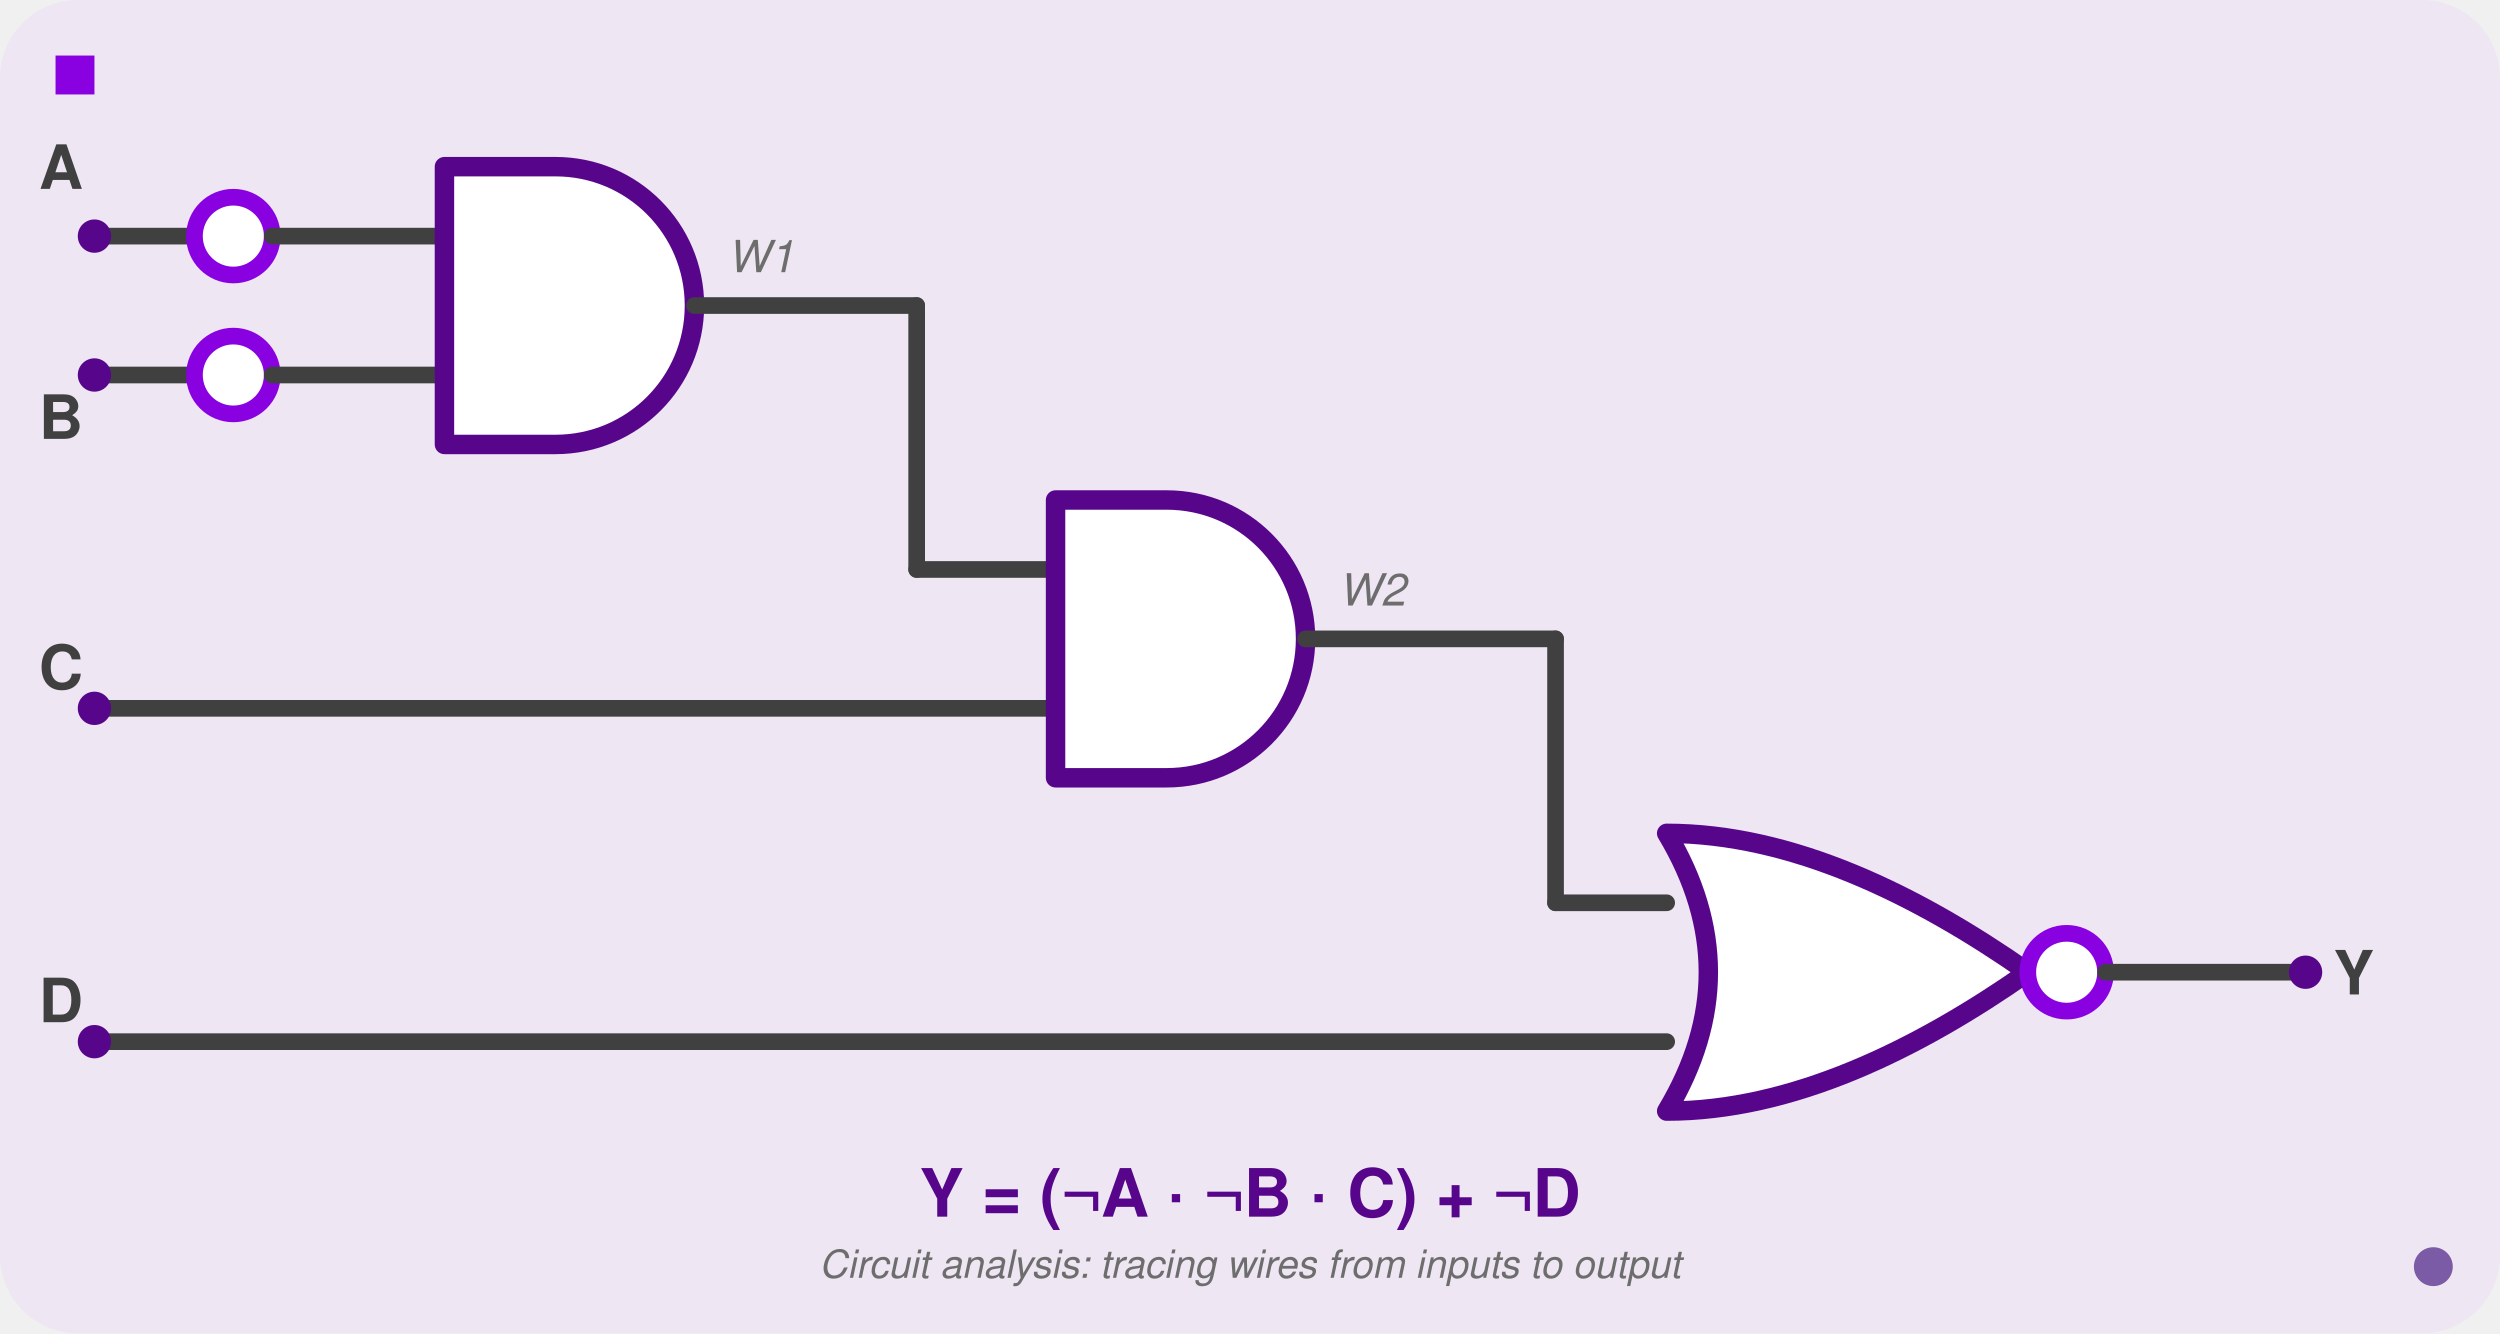
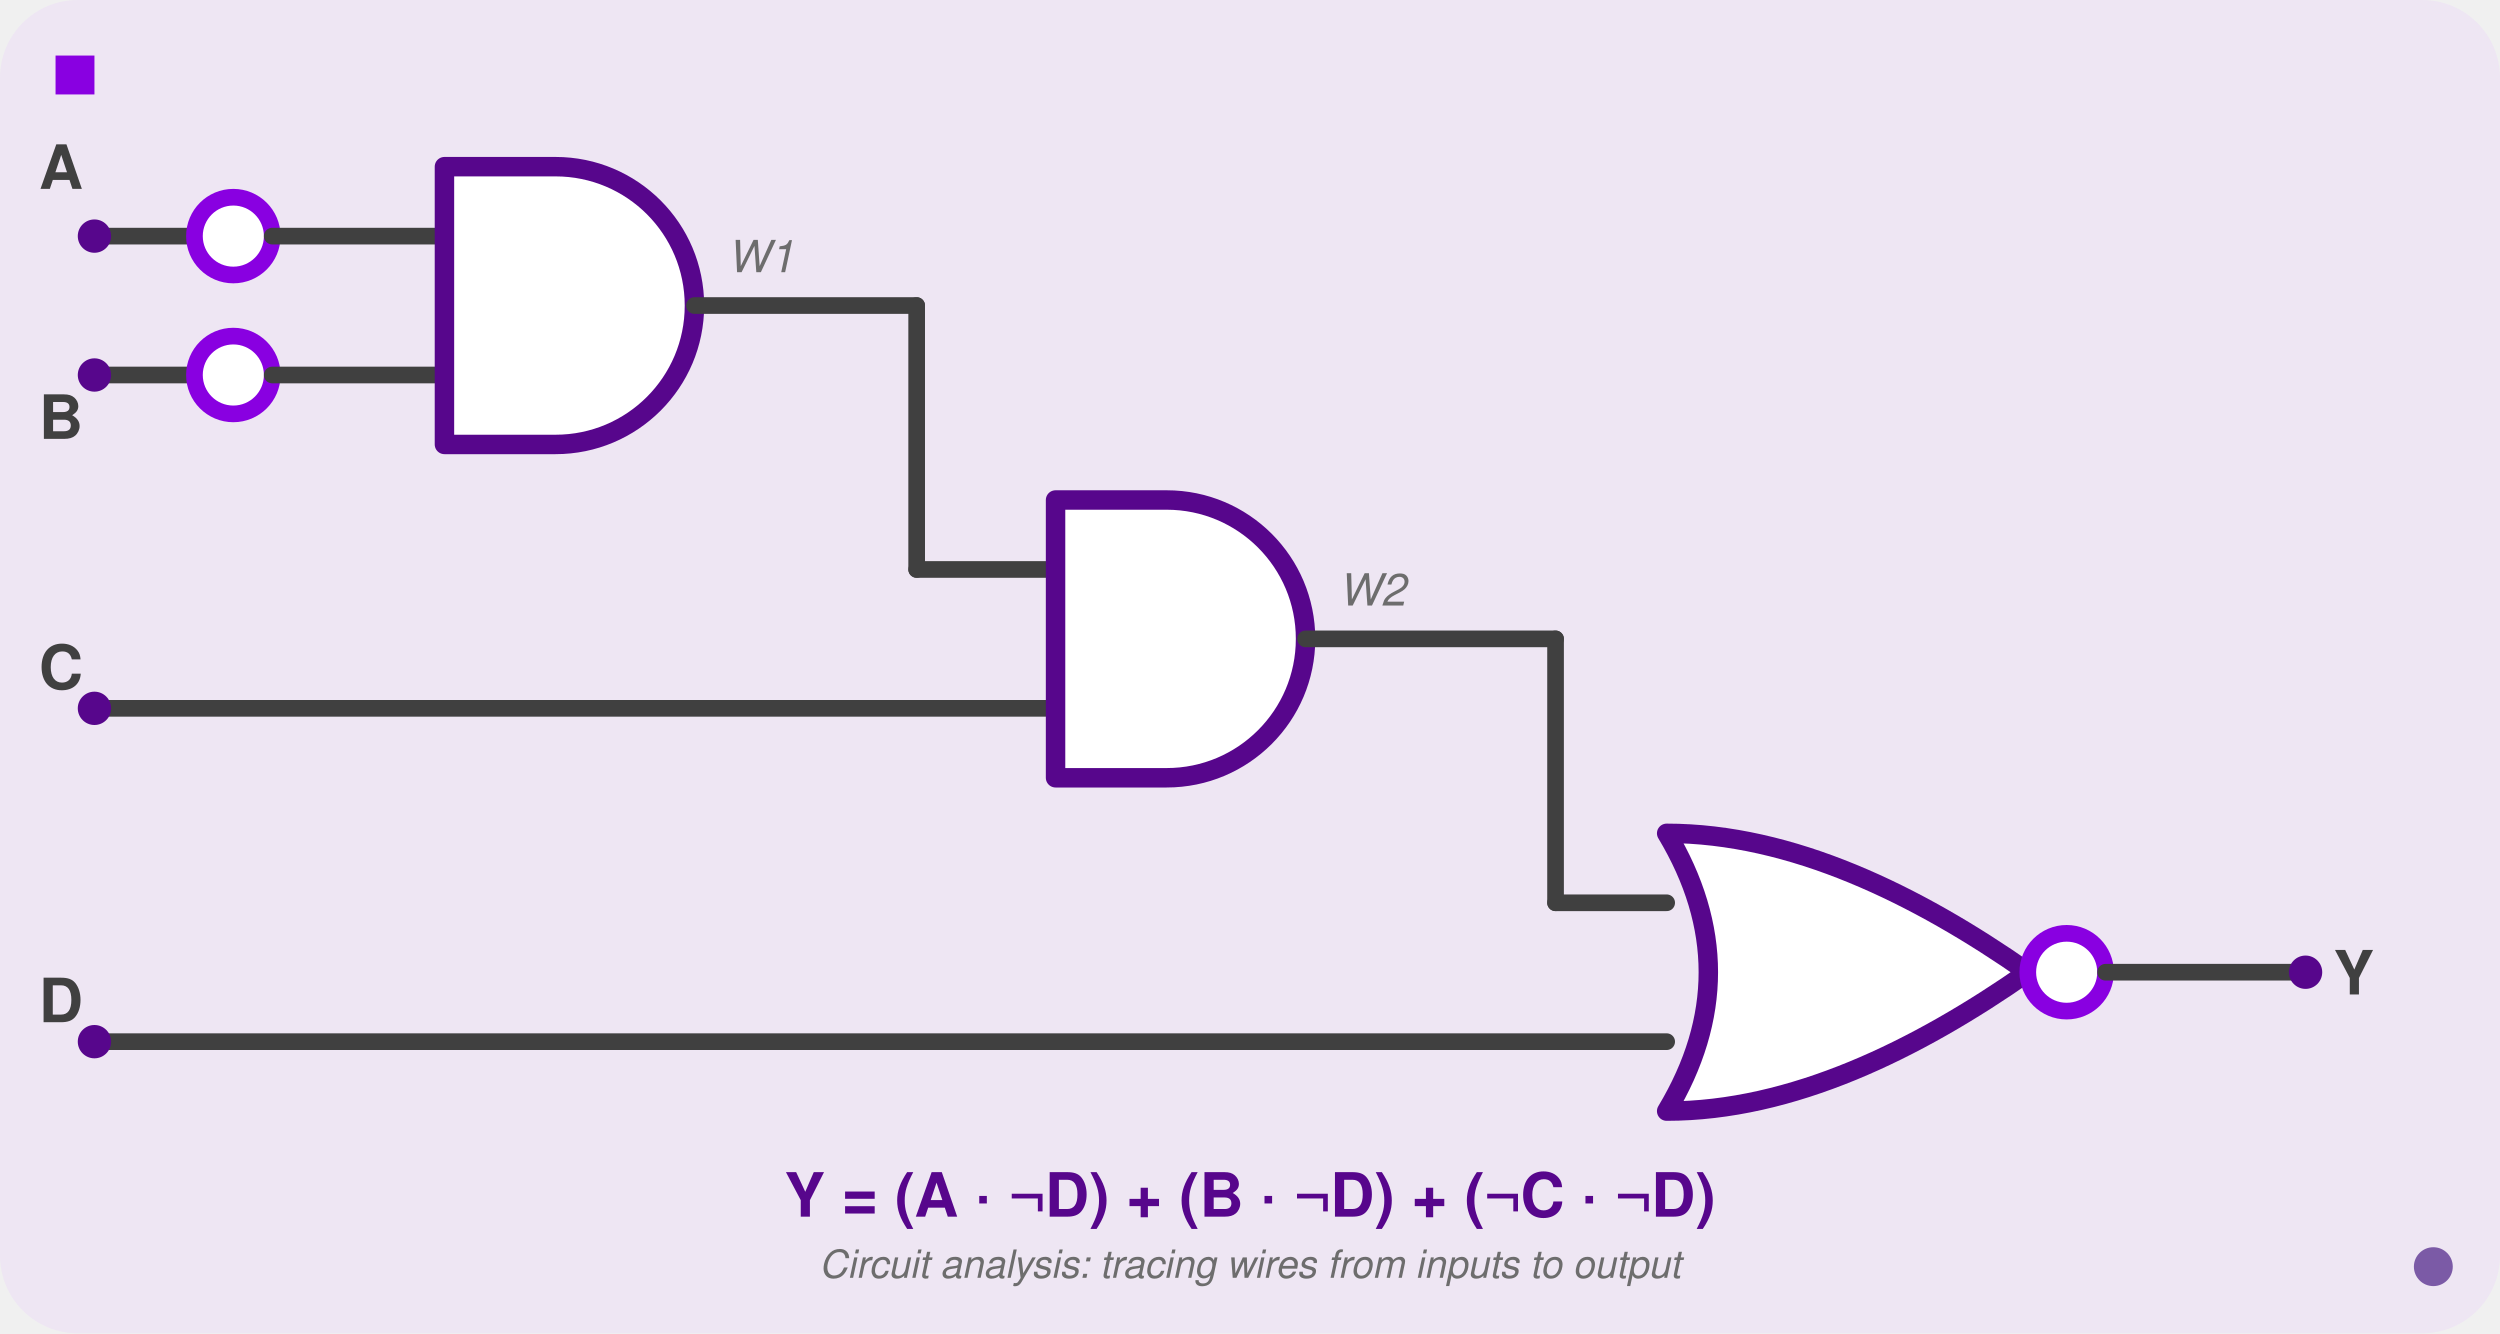
<svg xmlns="http://www.w3.org/2000/svg" viewBox="0 0 900 480" font-family="Helvetica, Arial, sans-serif">
  <rect x="0" y="0" width="900" height="480" rx="28" fill="#eee6f3" />
  <rect x="20" y="20" width="14" height="14" fill="#8900e1" />
  <circle cx="876" cy="456" r="7" fill="#7b5aa6" />
  <line x1="34" y1="85" x2="70" y2="85" stroke="#404040" stroke-width="6" stroke-linecap="round" />
  <circle cx="34" cy="85" r="6" fill="#57068c" />
  <text x="14" y="68" fill="#404040" font-size="22" font-weight="600">A</text>
  <circle cx="84" cy="85" r="14" fill="#ffffff" stroke="#8900e1" stroke-width="6" />
  <line x1="98" y1="85" x2="160" y2="85" stroke="#404040" stroke-width="6" stroke-linecap="round" />
  <line x1="34" y1="135" x2="70" y2="135" stroke="#404040" stroke-width="6" stroke-linecap="round" />
  <circle cx="34" cy="135" r="6" fill="#57068c" />
  <text x="14" y="158" fill="#404040" font-size="22" font-weight="600">B</text>
  <circle cx="84" cy="135" r="14" fill="#ffffff" stroke="#8900e1" stroke-width="6" />
  <line x1="98" y1="135" x2="160" y2="135" stroke="#404040" stroke-width="6" stroke-linecap="round" />
  <path d="M160,60 L200,60 A50,50 0 0 1 200,160 L160,160 Z" fill="#ffffff" stroke="#57068c" stroke-width="7" stroke-linejoin="round" />
  <line x1="250" y1="110" x2="330" y2="110" stroke="#404040" stroke-width="6" stroke-linecap="round" />
  <line x1="330" y1="110" x2="330" y2="205" stroke="#404040" stroke-width="6" stroke-linecap="round" />
  <line x1="330" y1="205" x2="380" y2="205" stroke="#404040" stroke-width="6" stroke-linecap="round" />
  <text x="262" y="98" fill="#6d6d6d" font-size="16" font-style="italic">W1</text>
  <line x1="34" y1="255" x2="380" y2="255" stroke="#404040" stroke-width="6" stroke-linecap="round" />
  <circle cx="34" cy="255" r="6" fill="#57068c" />
  <text x="14" y="248" fill="#404040" font-size="22" font-weight="600">C</text>
  <path d="M380,180 L420,180 A50,50 0 0 1 420,280 L380,280 Z" fill="#ffffff" stroke="#57068c" stroke-width="7" stroke-linejoin="round" />
  <line x1="470" y1="230" x2="560" y2="230" stroke="#404040" stroke-width="6" stroke-linecap="round" />
  <line x1="560" y1="230" x2="560" y2="325" stroke="#404040" stroke-width="6" stroke-linecap="round" />
  <line x1="560" y1="325" x2="600" y2="325" stroke="#404040" stroke-width="6" stroke-linecap="round" />
  <text x="482" y="218" fill="#6d6d6d" font-size="16" font-style="italic">W2</text>
  <line x1="34" y1="375" x2="600" y2="375" stroke="#404040" stroke-width="6" stroke-linecap="round" />
  <circle cx="34" cy="375" r="6" fill="#57068c" />
  <text x="14" y="368" fill="#404040" font-size="22" font-weight="600">D</text>
  <path d="M600,300 Q630,350 600,400 C645,400 690,378 730,350 C690,322 645,300 600,300 Z" fill="#ffffff" stroke="#57068c" stroke-width="7" stroke-linejoin="round" />
  <circle cx="744" cy="350" r="14" fill="#ffffff" stroke="#8900e1" stroke-width="6" />
  <line x1="758" y1="350" x2="830" y2="350" stroke="#404040" stroke-width="6" stroke-linecap="round" />
  <circle cx="830" cy="350" r="6" fill="#57068c" />
  <text x="840" y="358" fill="#404040" font-size="22" font-weight="600">Y</text>
-   <text x="450" y="438" fill="#57068c" font-size="24" font-weight="700" text-anchor="middle">Y = (¬A · ¬B · C) + ¬D</text>
+   <text x="450" y="438" fill="#57068c" font-size="22" font-weight="700" text-anchor="middle">Y = (A · ¬D) + (B · ¬D) + (¬C · ¬D)</text>
  <text x="450" y="460" fill="#6d6d6d" font-size="14" font-style="italic" text-anchor="middle">Circuit analysis: tracing wires from inputs to output</text>
</svg>
